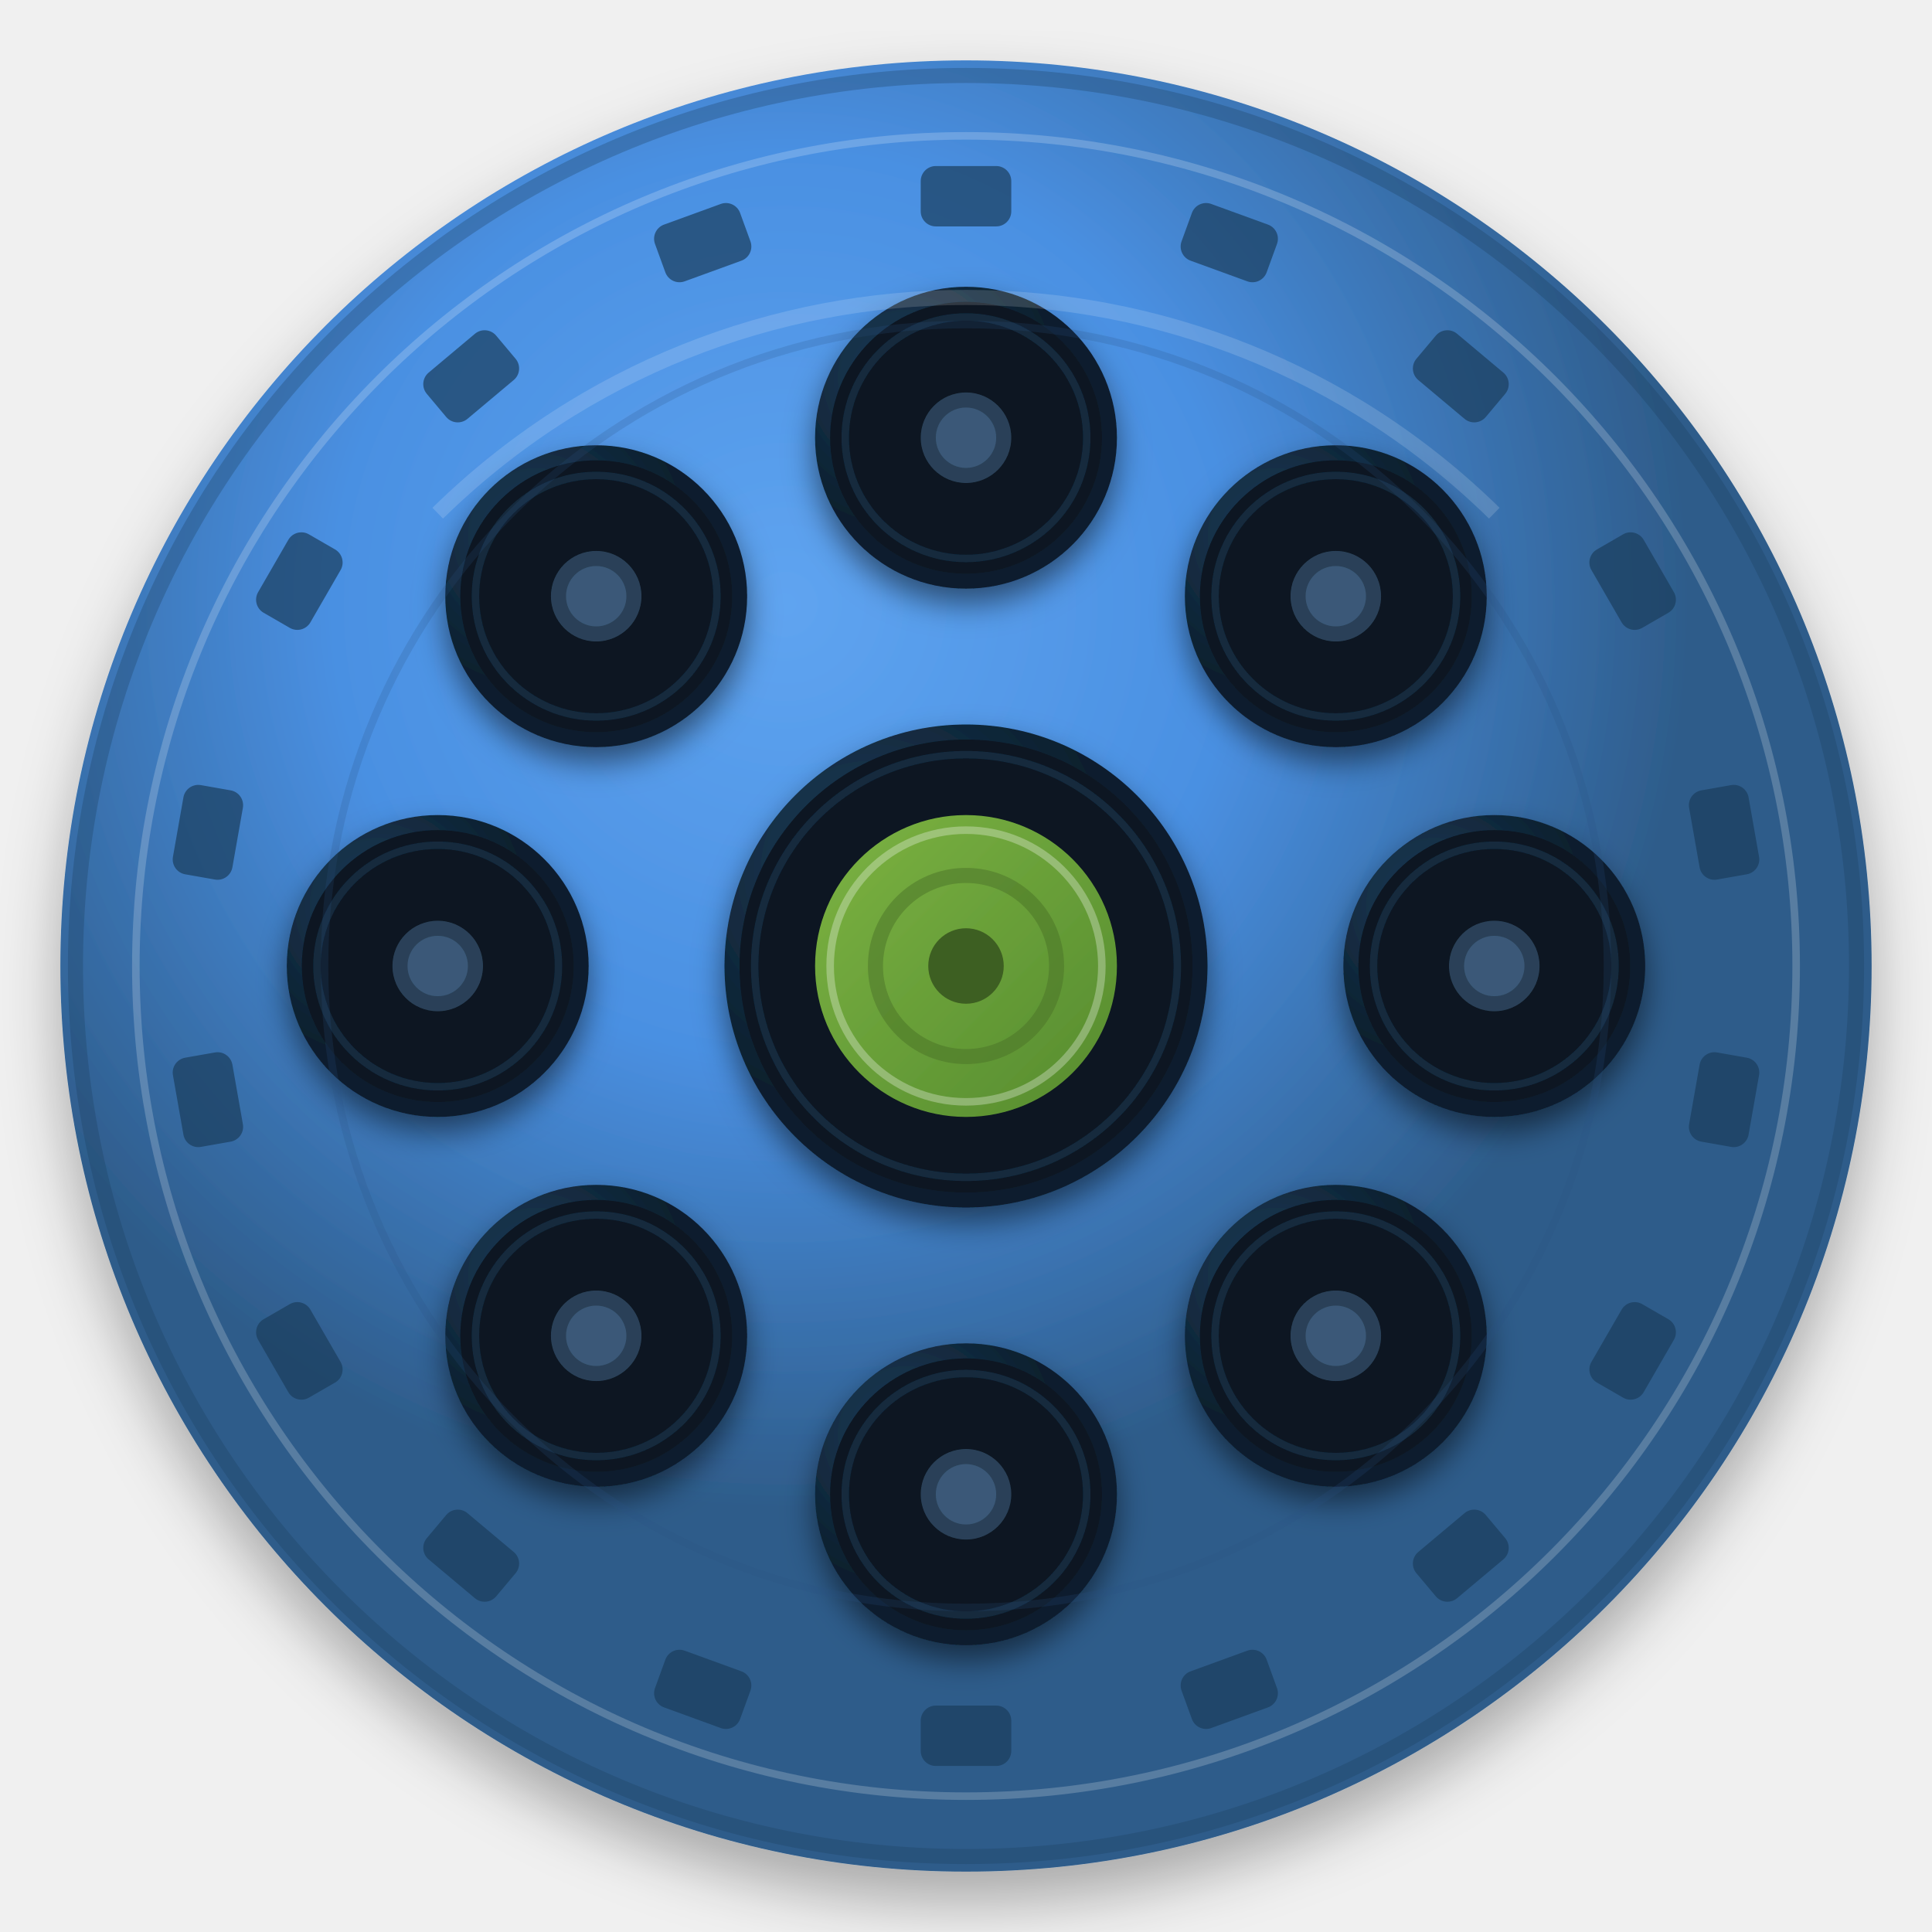
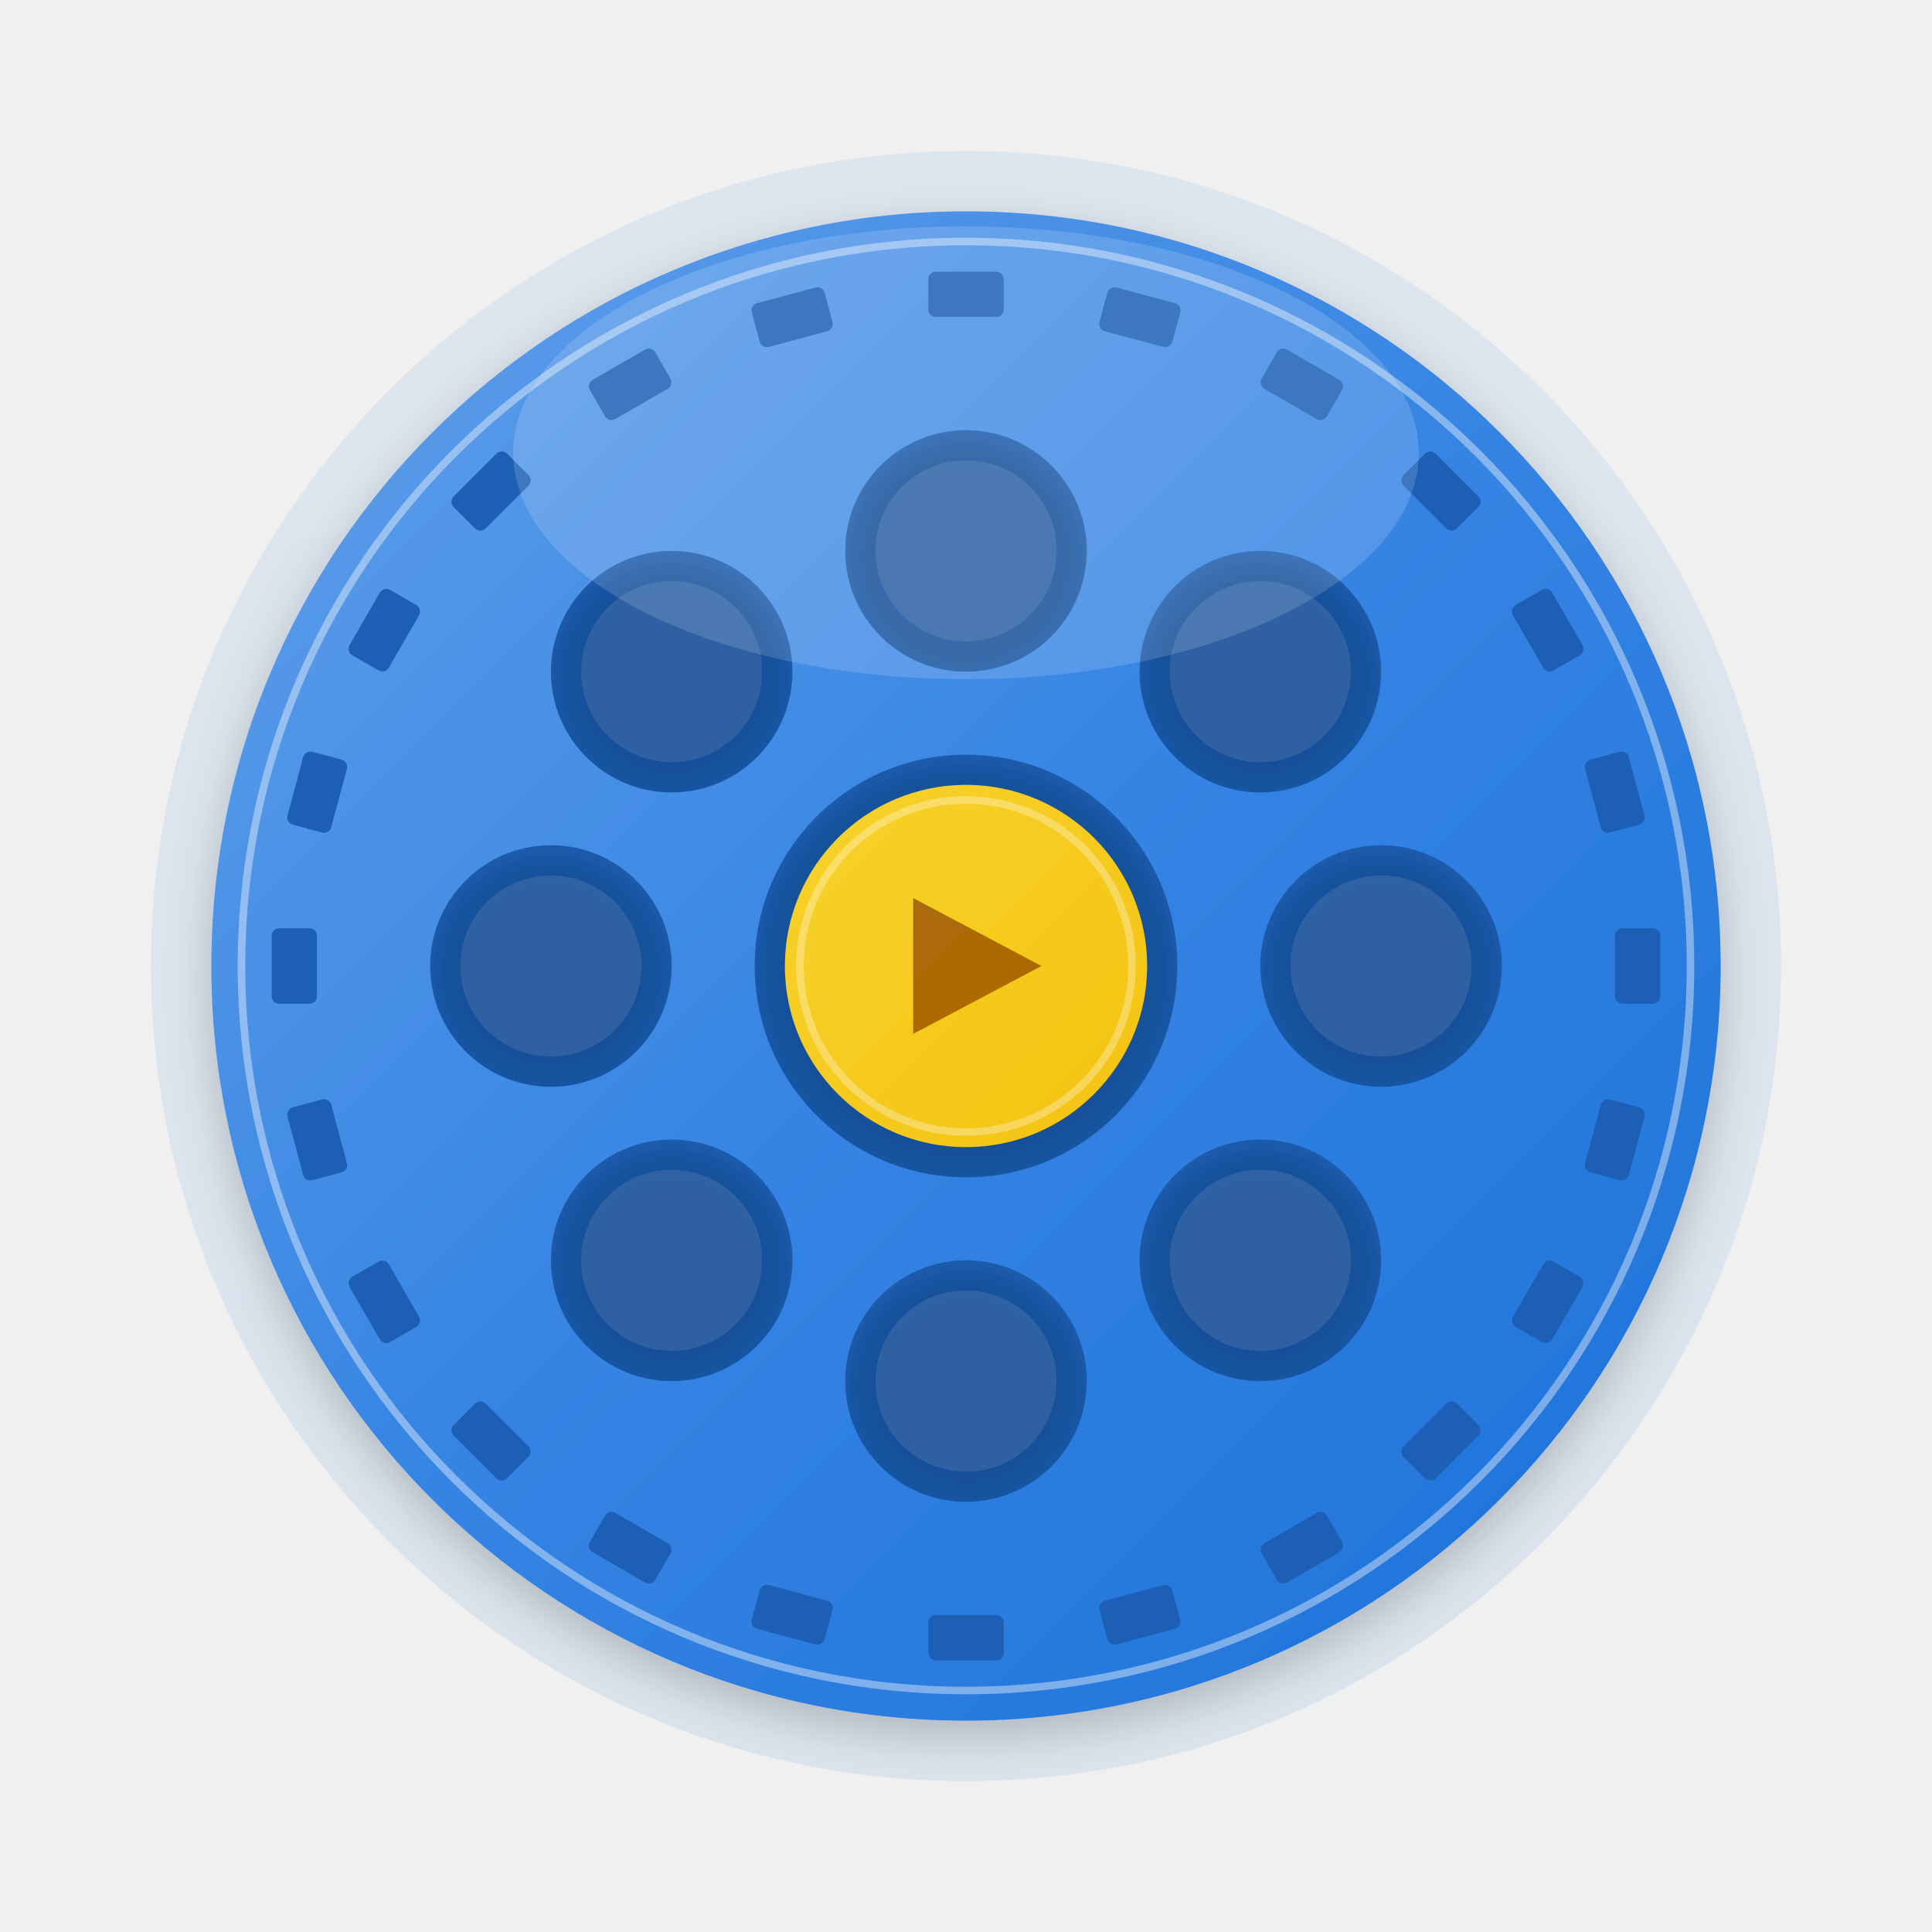
<svg xmlns="http://www.w3.org/2000/svg" width="256" height="256" viewBox="0 0 256 256">
  <defs>
-     <radialGradient id="primaryRadial" cx="40%" cy="30%">
-       <stop offset="0%" style="stop-color:#5FA4F0;stop-opacity:1" />
-       <stop offset="50%" style="stop-color:#4A90E2;stop-opacity:1" />
-       <stop offset="100%" style="stop-color:#2E5C8A;stop-opacity:1" />
-     </radialGradient>
-     <radialGradient id="holeGradient" cx="30%" cy="30%">
-       <stop offset="0%" style="stop-color:#1a3d5c;stop-opacity:1" />
-       <stop offset="100%" style="stop-color:#0d1f2d;stop-opacity:1" />
-     </radialGradient>
+     <linearGradient id="backgroundGradient" x1="0%" y1="0%" x2="0%" y2="100%">
+       <stop offset="0%" style="stop-color:#3584e4;stop-opacity:1" />
+       <stop offset="100%" style="stop-color:#1c71d8;stop-opacity:1" />
+     </linearGradient>
+     <linearGradient id="reelGradient" x1="0%" y1="0%" x2="100%" y2="100%">
+       <stop offset="0%" style="stop-color:#62a0ea;stop-opacity:1" />
+       <stop offset="50%" style="stop-color:#3584e4;stop-opacity:1" />
+       <stop offset="100%" style="stop-color:#1c71d8;stop-opacity:1" />
+     </linearGradient>
    <linearGradient id="centerGradient" x1="0%" y1="0%" x2="100%" y2="100%">
-       <stop offset="0%" style="stop-color:#7CB342;stop-opacity:1" />
-       <stop offset="100%" style="stop-color:#558B2F;stop-opacity:1" />
+       <stop offset="0%" style="stop-color:#f6d32d;stop-opacity:1" />
+       <stop offset="100%" style="stop-color:#f5c211;stop-opacity:1" />
    </linearGradient>
-     <filter id="shadow" x="-50%" y="-50%" width="200%" height="200%">
-       <feGaussianBlur in="SourceAlpha" stdDeviation="4" />
-       <feOffset dx="0" dy="4" result="offsetblur" />
-       <feComponentTransfer>
-         <feFuncA type="linear" slope="0.3" />
-       </feComponentTransfer>
+     <linearGradient id="shadowGradient" x1="0%" y1="0%" x2="0%" y2="100%">
+       <stop offset="0%" style="stop-color:#000000;stop-opacity:0.1" />
+       <stop offset="100%" style="stop-color:#000000;stop-opacity:0.3" />
+     </linearGradient>
+     <filter id="dropShadow" x="-50%" y="-50%" width="200%" height="200%">
+       <feGaussianBlur in="SourceAlpha" stdDeviation="3" />
+       <feOffset dx="0" dy="2" result="offsetblur" />
+       <feFlood flood-color="#000000" flood-opacity="0.2" />
+       <feComposite in2="offsetblur" operator="in" />
      <feMerge>
        <feMergeNode />
        <feMergeNode in="SourceGraphic" />
      </feMerge>
    </filter>
    <filter id="innerShadow" x="-50%" y="-50%" width="200%" height="200%">
      <feGaussianBlur in="SourceAlpha" stdDeviation="2" />
-       <feOffset dx="0" dy="2" result="offsetblur" />
-       <feFlood flood-color="#000000" flood-opacity="0.5" />
+       <feOffset dx="0" dy="1" result="offsetblur" />
+       <feFlood flood-color="#000000" flood-opacity="0.3" />
      <feComposite in2="offsetblur" operator="in" />
+       <feComposite in2="SourceAlpha" operator="in" />
      <feMerge>
+         <feMergeNode in="SourceGraphic" />
        <feMergeNode />
-         <feMergeNode in="SourceGraphic" />
      </feMerge>
    </filter>
  </defs>
-   <circle cx="128" cy="128" r="120" fill="url(#primaryRadial)" filter="url(#shadow)" />
-   <circle cx="128" cy="128" r="118" fill="none" stroke="#1a3d5c" stroke-width="2" opacity="0.3" />
-   <circle cx="128" cy="128" r="110" fill="none" stroke="#ffffff" stroke-width="1" opacity="0.2" />
-   <g transform="translate(128, 128)">
-     <g id="perforation">
-       <rect x="-6" y="-106" width="12" height="8" rx="2" fill="#1a3d5c" opacity="0.7" />
+   <circle cx="128" cy="128" r="108" fill="url(#backgroundGradient)" opacity="0.1" />
+   <g filter="url(#dropShadow)">
+     <circle cx="128" cy="128" r="100" fill="url(#reelGradient)" />
+     <circle cx="128" cy="128" r="96" fill="none" stroke="#ffffff" stroke-width="1" opacity="0.4" />
+     <g transform="translate(128, 128)">
+       <g id="perf">
+         <rect x="-5" y="-92" width="10" height="6" rx="1" fill="#1a5fb4" />
+       </g>
+       <use href="#perf" transform="rotate(15)" />
+       <use href="#perf" transform="rotate(30)" />
+       <use href="#perf" transform="rotate(45)" />
+       <use href="#perf" transform="rotate(60)" />
+       <use href="#perf" transform="rotate(75)" />
+       <use href="#perf" transform="rotate(90)" />
+       <use href="#perf" transform="rotate(105)" />
+       <use href="#perf" transform="rotate(120)" />
+       <use href="#perf" transform="rotate(135)" />
+       <use href="#perf" transform="rotate(150)" />
+       <use href="#perf" transform="rotate(165)" />
+       <use href="#perf" transform="rotate(180)" />
+       <use href="#perf" transform="rotate(195)" />
+       <use href="#perf" transform="rotate(210)" />
+       <use href="#perf" transform="rotate(225)" />
+       <use href="#perf" transform="rotate(240)" />
+       <use href="#perf" transform="rotate(255)" />
+       <use href="#perf" transform="rotate(270)" />
+       <use href="#perf" transform="rotate(285)" />
+       <use href="#perf" transform="rotate(300)" />
+       <use href="#perf" transform="rotate(315)" />
+       <use href="#perf" transform="rotate(330)" />
+       <use href="#perf" transform="rotate(345)" />
    </g>
-     <use href="#perforation" transform="rotate(20)" />
-     <use href="#perforation" transform="rotate(40)" />
-     <use href="#perforation" transform="rotate(60)" />
-     <use href="#perforation" transform="rotate(80)" />
-     <use href="#perforation" transform="rotate(100)" />
-     <use href="#perforation" transform="rotate(120)" />
-     <use href="#perforation" transform="rotate(140)" />
-     <use href="#perforation" transform="rotate(160)" />
-     <use href="#perforation" transform="rotate(180)" />
-     <use href="#perforation" transform="rotate(200)" />
-     <use href="#perforation" transform="rotate(220)" />
-     <use href="#perforation" transform="rotate(240)" />
-     <use href="#perforation" transform="rotate(260)" />
-     <use href="#perforation" transform="rotate(280)" />
-     <use href="#perforation" transform="rotate(300)" />
-     <use href="#perforation" transform="rotate(320)" />
-     <use href="#perforation" transform="rotate(340)" />
+     <g transform="translate(128, 128)">
+       <circle cx="0" cy="-55" r="16" fill="#1a5fb4" filter="url(#innerShadow)" />
+       <circle cx="0" cy="-55" r="12" fill="#ffffff" opacity="0.1" />
+       <circle cx="39" cy="-39" r="16" fill="#1a5fb4" filter="url(#innerShadow)" />
+       <circle cx="39" cy="-39" r="12" fill="#ffffff" opacity="0.1" />
+       <circle cx="55" cy="0" r="16" fill="#1a5fb4" filter="url(#innerShadow)" />
+       <circle cx="55" cy="0" r="12" fill="#ffffff" opacity="0.1" />
+       <circle cx="39" cy="39" r="16" fill="#1a5fb4" filter="url(#innerShadow)" />
+       <circle cx="39" cy="39" r="12" fill="#ffffff" opacity="0.1" />
+       <circle cx="0" cy="55" r="16" fill="#1a5fb4" filter="url(#innerShadow)" />
+       <circle cx="0" cy="55" r="12" fill="#ffffff" opacity="0.1" />
+       <circle cx="-39" cy="39" r="16" fill="#1a5fb4" filter="url(#innerShadow)" />
+       <circle cx="-39" cy="39" r="12" fill="#ffffff" opacity="0.1" />
+       <circle cx="-55" cy="0" r="16" fill="#1a5fb4" filter="url(#innerShadow)" />
+       <circle cx="-55" cy="0" r="12" fill="#ffffff" opacity="0.1" />
+       <circle cx="-39" cy="-39" r="16" fill="#1a5fb4" filter="url(#innerShadow)" />
+       <circle cx="-39" cy="-39" r="12" fill="#ffffff" opacity="0.1" />
+     </g>
+     <circle cx="128" cy="128" r="28" fill="#1a5fb4" filter="url(#innerShadow)" />
+     <circle cx="128" cy="128" r="24" fill="url(#centerGradient)" />
+     <g transform="translate(128, 128)">
+       <path d="M -7,-9 L -7,9 L 10,0 Z" fill="#9a5200" opacity="0.8" />
+     </g>
+     <circle cx="128" cy="128" r="22" fill="none" stroke="#ffffff" stroke-width="1" opacity="0.3" />
+     <ellipse cx="128" cy="60" rx="60" ry="30" fill="#ffffff" opacity="0.15" />
  </g>
-   <g filter="url(#innerShadow)">
-     <circle cx="128" cy="58" r="20" fill="url(#holeGradient)" />
-     <circle cx="128" cy="58" r="18" fill="#0a1520" />
-     <circle cx="128" cy="58" r="16" fill="none" stroke="#1a3d5c" stroke-width="1" opacity="0.5" />
-     <circle cx="128" cy="58" r="6" fill="#2a4158" />
-     <circle cx="128" cy="58" r="4" fill="#3a5978" />
-   </g>
-   <g filter="url(#innerShadow)">
-     <circle cx="177" cy="79" r="20" fill="url(#holeGradient)" />
-     <circle cx="177" cy="79" r="18" fill="#0a1520" />
-     <circle cx="177" cy="79" r="16" fill="none" stroke="#1a3d5c" stroke-width="1" opacity="0.5" />
-     <circle cx="177" cy="79" r="6" fill="#2a4158" />
-     <circle cx="177" cy="79" r="4" fill="#3a5978" />
-   </g>
-   <g filter="url(#innerShadow)">
-     <circle cx="198" cy="128" r="20" fill="url(#holeGradient)" />
-     <circle cx="198" cy="128" r="18" fill="#0a1520" />
-     <circle cx="198" cy="128" r="16" fill="none" stroke="#1a3d5c" stroke-width="1" opacity="0.5" />
-     <circle cx="198" cy="128" r="6" fill="#2a4158" />
-     <circle cx="198" cy="128" r="4" fill="#3a5978" />
-   </g>
-   <g filter="url(#innerShadow)">
-     <circle cx="177" cy="177" r="20" fill="url(#holeGradient)" />
-     <circle cx="177" cy="177" r="18" fill="#0a1520" />
-     <circle cx="177" cy="177" r="16" fill="none" stroke="#1a3d5c" stroke-width="1" opacity="0.5" />
-     <circle cx="177" cy="177" r="6" fill="#2a4158" />
-     <circle cx="177" cy="177" r="4" fill="#3a5978" />
-   </g>
-   <g filter="url(#innerShadow)">
-     <circle cx="128" cy="198" r="20" fill="url(#holeGradient)" />
-     <circle cx="128" cy="198" r="18" fill="#0a1520" />
-     <circle cx="128" cy="198" r="16" fill="none" stroke="#1a3d5c" stroke-width="1" opacity="0.5" />
-     <circle cx="128" cy="198" r="6" fill="#2a4158" />
-     <circle cx="128" cy="198" r="4" fill="#3a5978" />
-   </g>
-   <g filter="url(#innerShadow)">
-     <circle cx="79" cy="177" r="20" fill="url(#holeGradient)" />
-     <circle cx="79" cy="177" r="18" fill="#0a1520" />
-     <circle cx="79" cy="177" r="16" fill="none" stroke="#1a3d5c" stroke-width="1" opacity="0.5" />
-     <circle cx="79" cy="177" r="6" fill="#2a4158" />
-     <circle cx="79" cy="177" r="4" fill="#3a5978" />
-   </g>
-   <g filter="url(#innerShadow)">
-     <circle cx="58" cy="128" r="20" fill="url(#holeGradient)" />
-     <circle cx="58" cy="128" r="18" fill="#0a1520" />
-     <circle cx="58" cy="128" r="16" fill="none" stroke="#1a3d5c" stroke-width="1" opacity="0.5" />
-     <circle cx="58" cy="128" r="6" fill="#2a4158" />
-     <circle cx="58" cy="128" r="4" fill="#3a5978" />
-   </g>
-   <g filter="url(#innerShadow)">
-     <circle cx="79" cy="79" r="20" fill="url(#holeGradient)" />
-     <circle cx="79" cy="79" r="18" fill="#0a1520" />
-     <circle cx="79" cy="79" r="16" fill="none" stroke="#1a3d5c" stroke-width="1" opacity="0.5" />
-     <circle cx="79" cy="79" r="6" fill="#2a4158" />
-     <circle cx="79" cy="79" r="4" fill="#3a5978" />
-   </g>
-   <g filter="url(#innerShadow)">
-     <circle cx="128" cy="128" r="32" fill="url(#holeGradient)" />
-     <circle cx="128" cy="128" r="30" fill="#0a1520" />
-     <circle cx="128" cy="128" r="28" fill="none" stroke="#1a3d5c" stroke-width="1" opacity="0.5" />
-     <circle cx="128" cy="128" r="20" fill="url(#centerGradient)" />
-     <circle cx="128" cy="128" r="18" fill="none" stroke="#ffffff" stroke-width="1" opacity="0.3" />
-     <circle cx="128" cy="128" r="12" fill="none" stroke="#4a7125" stroke-width="2" opacity="0.5" />
-     <circle cx="128" cy="128" r="5" fill="#3d5e20" />
-   </g>
-   <path d="M 58 68 A 100 100 0 0 1 198 68" fill="none" stroke="#ffffff" stroke-width="2" opacity="0.15" />
-   <circle cx="128" cy="128" r="85" fill="none" stroke="#2a5080" stroke-width="1" opacity="0.2" />
</svg>
